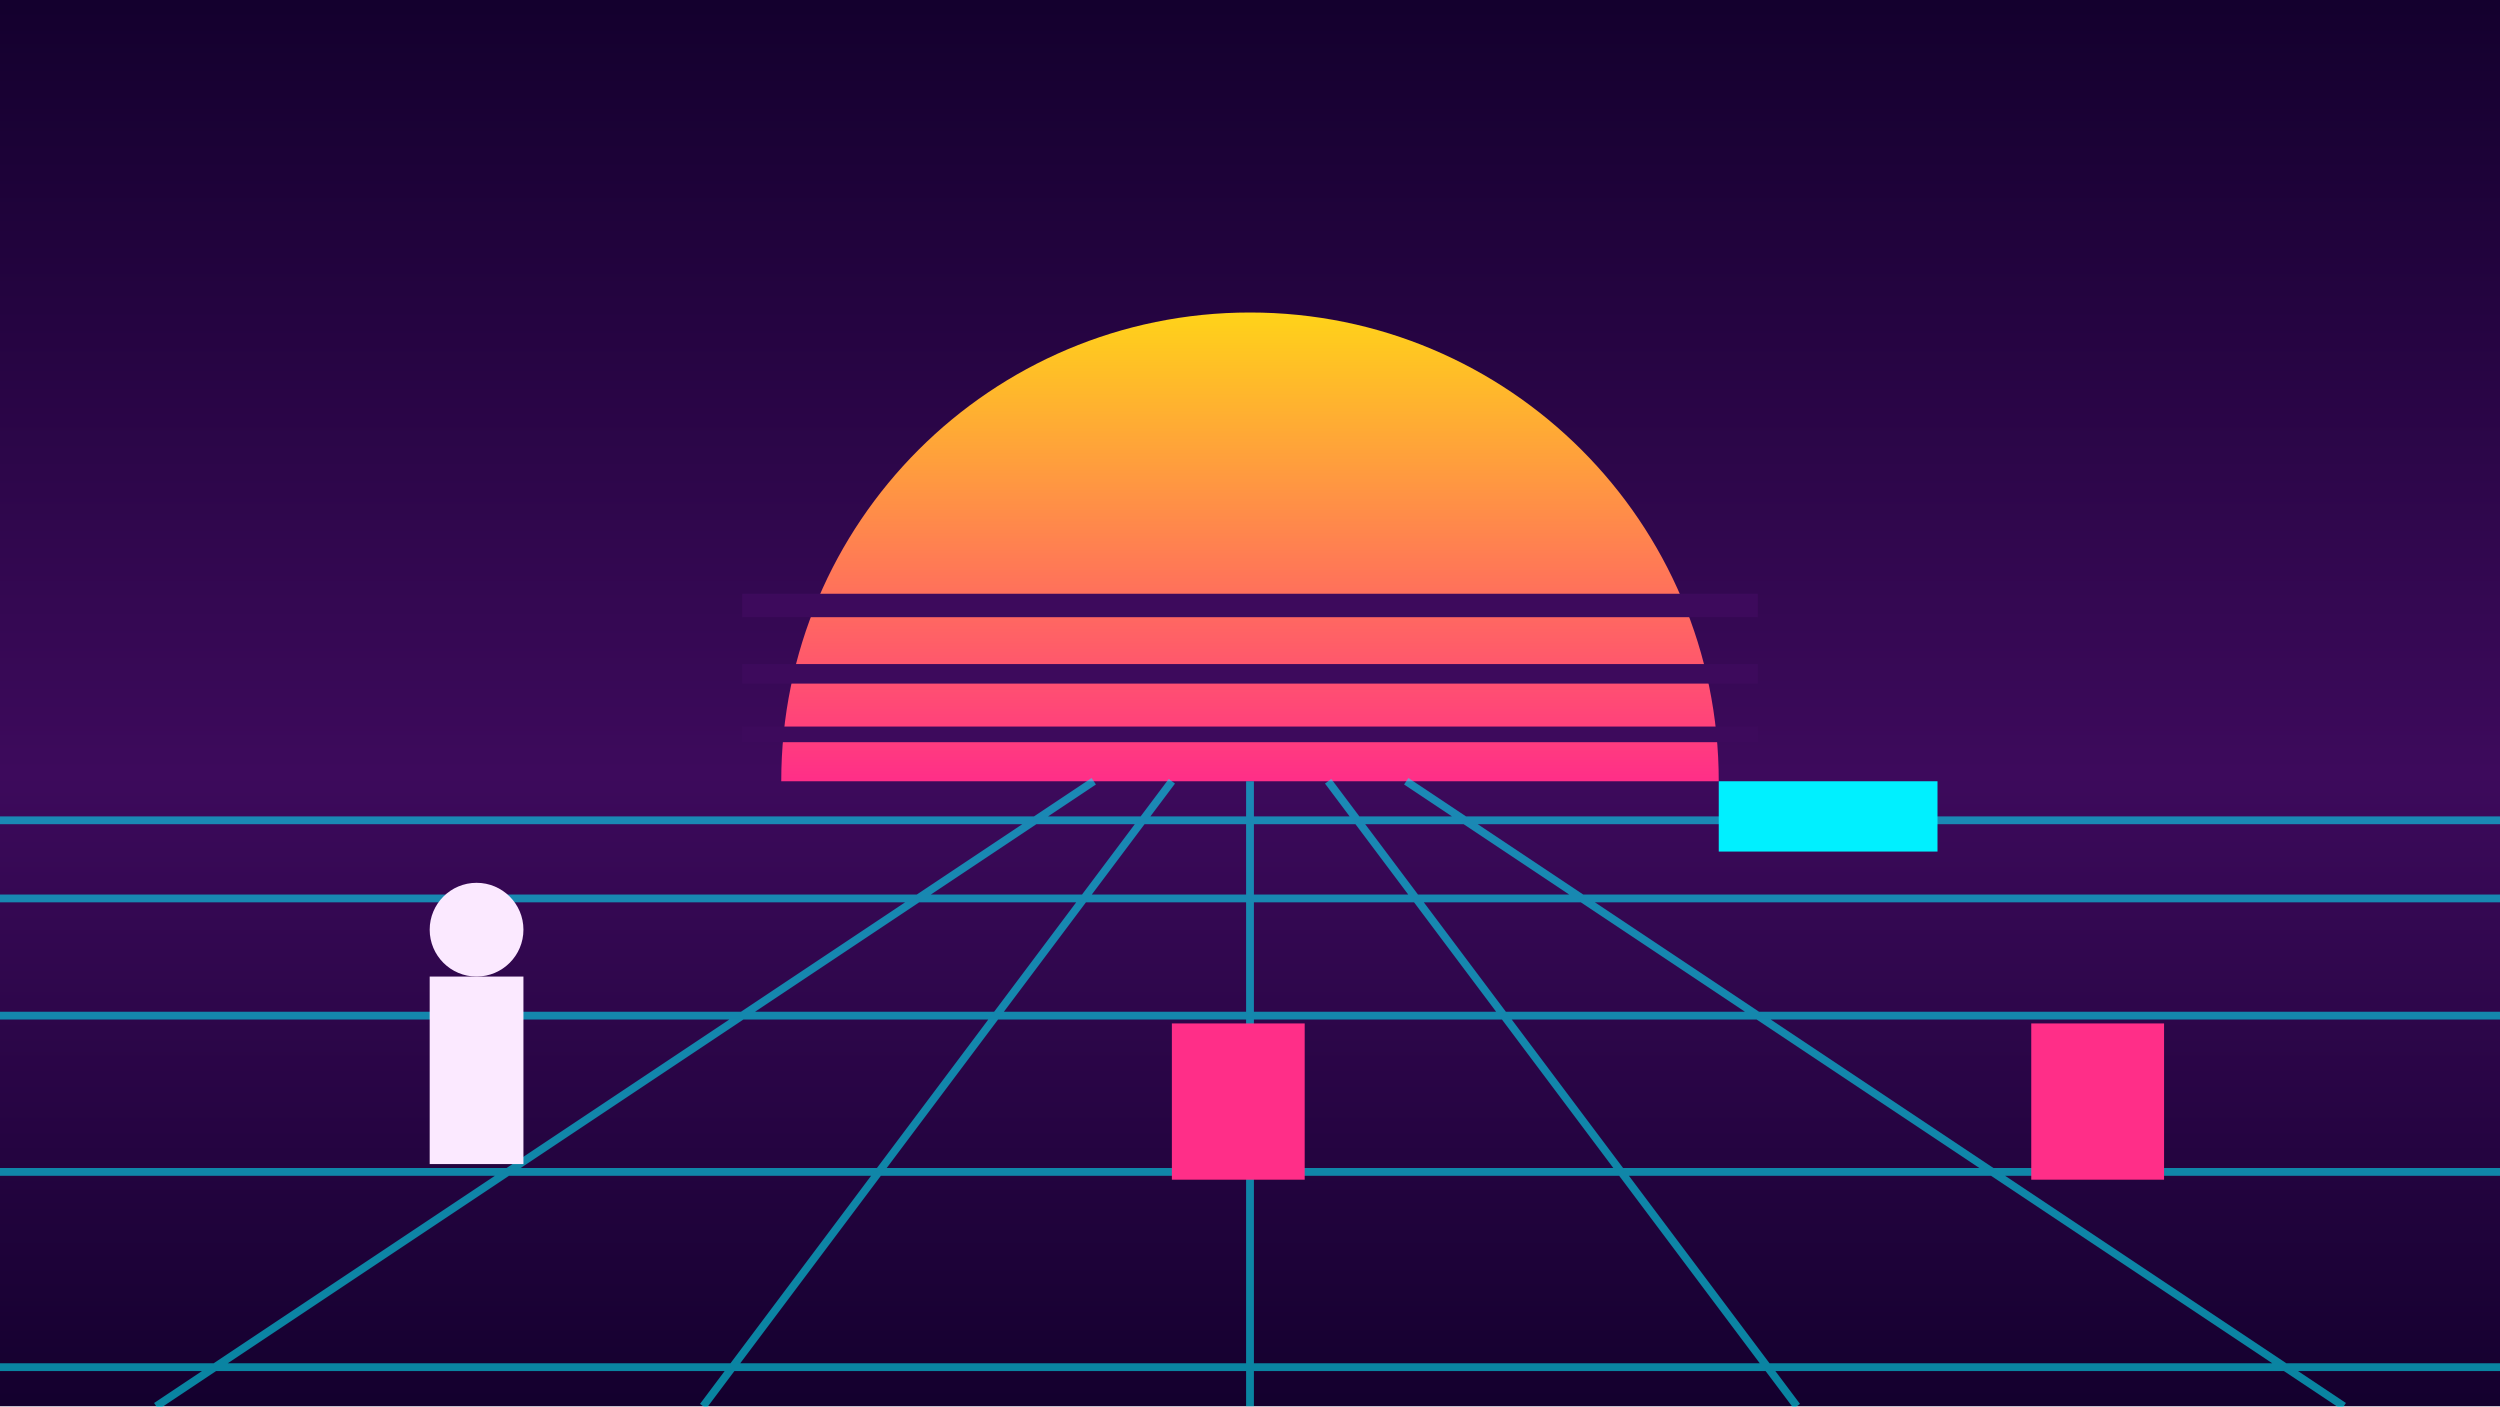
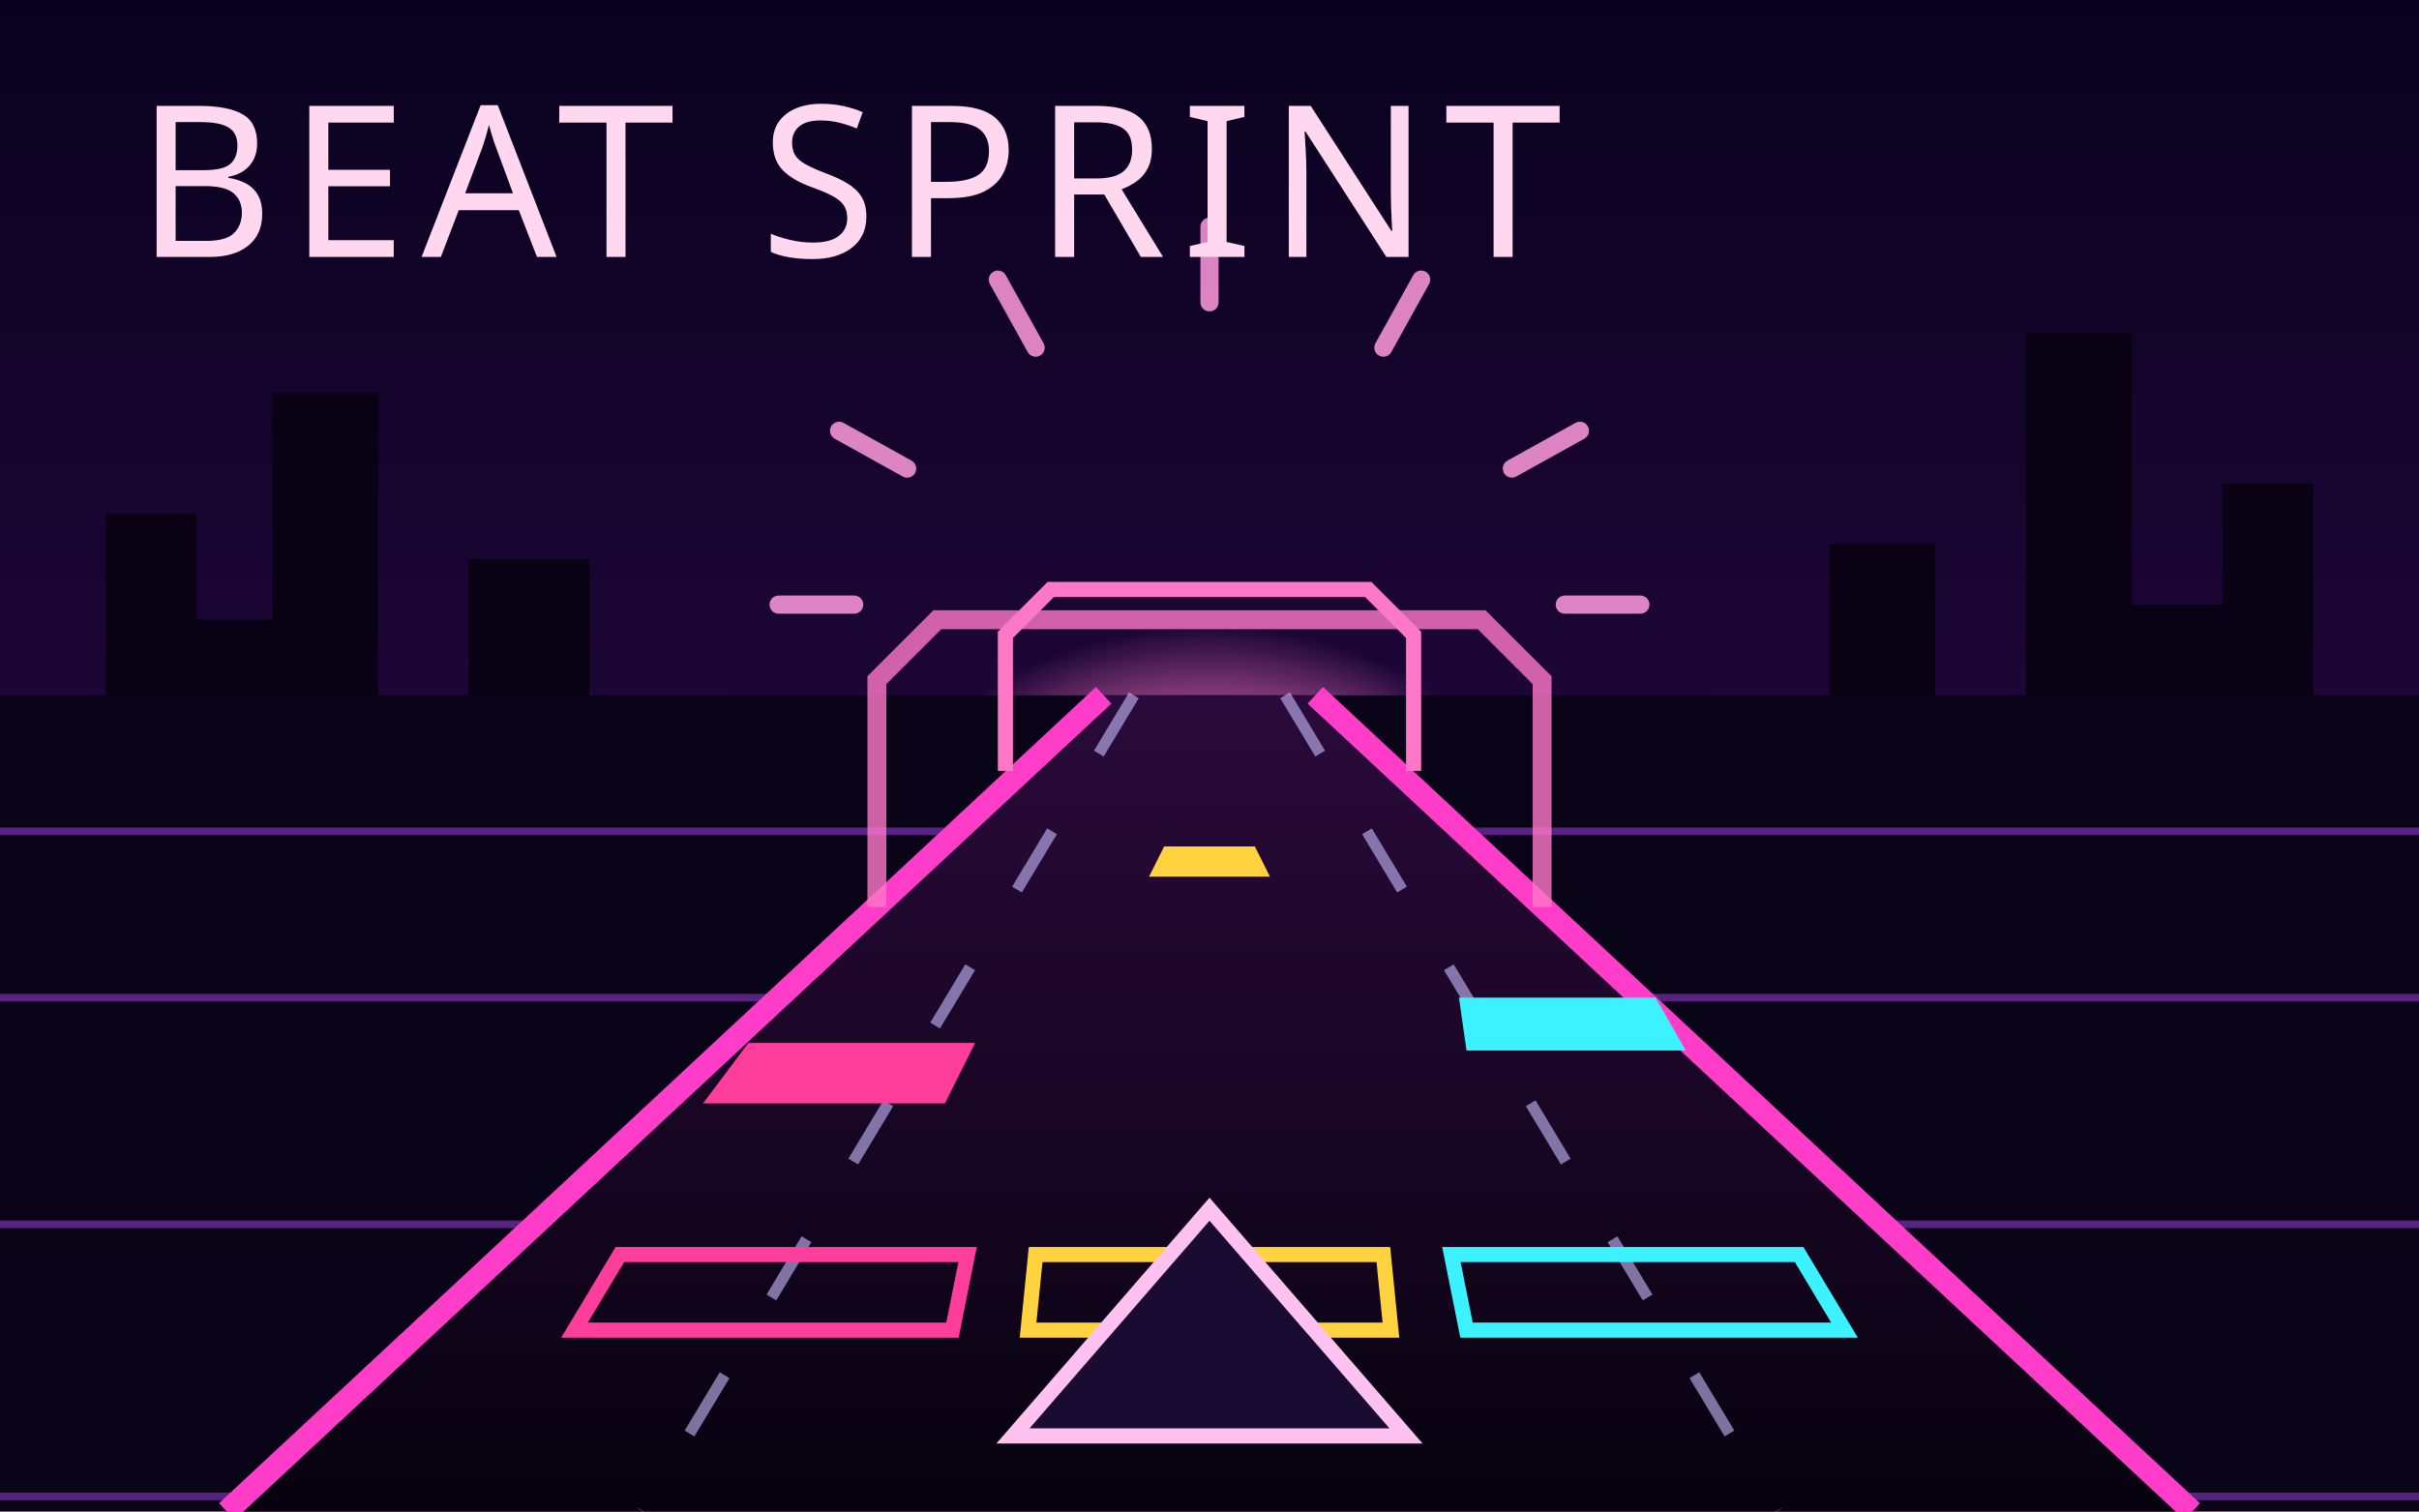
- <svg xmlns="http://www.w3.org/2000/svg" viewBox="0 0 640 360">
+ <svg xmlns="http://www.w3.org/2000/svg" viewBox="0 0 320 200">
  <defs>
-     <linearGradient id="b" x1="0" y1="0" x2="0" y2="1">
-       <stop offset="0" stop-color="#14002e" />
-       <stop offset=".55" stop-color="#3d0a5c" />
-       <stop offset="1" stop-color="#14002e" />
+     <linearGradient id="sky" x1="0" y1="0" x2="0" y2="1">
+       <stop offset="0" stop-color="#09021e" />
+       <stop offset="0.75" stop-color="#2a0846" />
+       <stop offset="1" stop-color="#ff508c" />
    </linearGradient>
-     <linearGradient id="u" x1="0" y1="0" x2="0" y2="1">
-       <stop offset="0" stop-color="#ffd319" />
-       <stop offset="1" stop-color="#ff2e88" />
+     <radialGradient id="portal" cx="0.5" cy="1" r="0.6">
+       <stop offset="0" stop-color="#ffdc6e" stop-opacity="0.2" />
+       <stop offset="0.8" stop-color="#ff78c8" stop-opacity="0.55" />
+       <stop offset="1" stop-color="#ff78c8" stop-opacity="0" />
+     </radialGradient>
+     <linearGradient id="road" x1="0" y1="0" x2="0" y2="1">
+       <stop offset="0" stop-color="#2a0a3a" />
+       <stop offset="1" stop-color="#07020f" />
    </linearGradient>
  </defs>
-   <rect width="640" height="360" fill="url(#b)" />
-   <path d="M200 200a120 120 0 0 1 240 0z" fill="url(#u)" />
-   <g fill="#3d0a5c">
-     <rect x="190" y="186" width="260" height="4" />
-     <rect x="190" y="170" width="260" height="5" />
-     <rect x="190" y="152" width="260" height="6" />
+   <rect width="320" height="200" fill="url(#sky)" />
+   <circle cx="160" cy="92" r="46" fill="url(#portal)" />
+   <g stroke="#ff9ade" stroke-width="2.4" stroke-linecap="round" opacity="0.85">
+     <path d="M160 40v-10M137 46l-5-9M183 46l5-9M120 62l-9-5M200 62l9-5M113 80h-10M207 80h10" />
  </g>
-   <path d="M0 210h640M0 230h640M0 260h640M0 300h640M0 350h640M320 200L320 360M300 200L180 360M340 200L460 360M280 200L40 360M360 200L600 360" stroke="#00f0ff" stroke-opacity=".55" stroke-width="2" />
-   <rect x="110" y="250" width="24" height="48" fill="#fbe9ff" />
-   <circle cx="122" cy="238" r="12" fill="#fbe9ff" />
-   <rect x="300" y="262" width="34" height="40" fill="#ff2e88" />
-   <rect x="440" y="200" width="56" height="18" fill="#00f0ff" />
-   <rect x="520" y="262" width="34" height="40" fill="#ff2e88" />
+   <g fill="#080214">
+     <path d="M0 92h14v-24h12v14h10v-30h14v40h12v-18h16v18h18v8H0z" />
+     <path d="M320 92h-14v-28h-12v16h-12v-36h-14v48h-12v-20h-14v20h-16v8h94z" />
+   </g>
+   <rect y="92" width="320" height="108" fill="#0a0418" />
+   <g stroke="#b44bff" stroke-opacity="0.45">
+     <path d="M0 110h320M0 132h320M0 162h320M0 198h320" />
+   </g>
+   <path d="M146 92h28l116 108H30z" fill="url(#road)" />
+   <path d="M146 92L30 200M174 92l116 108" stroke="#ff3dc8" stroke-width="3" />
+   <path d="M150 92L85 200M170 92l65 108" stroke="#c8beff" stroke-width="1.5" stroke-dasharray="9 12" opacity="0.6" />
+   <path d="M133 102v-18l6-6h42l6 6v18" fill="none" stroke="#ff78c8" stroke-width="2" />
+   <path d="M116 120v-30l8-8h72l8 8v30" fill="none" stroke="#ff78c8" stroke-width="2.5" opacity="0.8" />
+   <path d="M154 112h12l2 4h-16z" fill="#ffd23f" />
+   <path d="M99 138h30l-4 8H93z" fill="#ff3d9a" />
+   <path d="M193 132h26l4 7h-29z" fill="#3df2ff" />
+   <path d="M82 166h46l-2 10H76z" fill="none" stroke="#ff3d9a" stroke-width="2" />
+   <path d="M137 166h46l1 10h-48z" fill="none" stroke="#ffd23f" stroke-width="2" />
+   <path d="M192 166h46l6 10h-50z" fill="none" stroke="#3df2ff" stroke-width="2" />
+   <path d="M160 160l26 30h-52z" fill="#1a0b33" stroke="#ffc2f0" stroke-width="2" />
+   <text x="18" y="34" font-family="Impact, Arial Black, sans-serif" font-size="28" fill="#ffd7ee" letter-spacing="2">BEAT SPRINT</text>
</svg>
